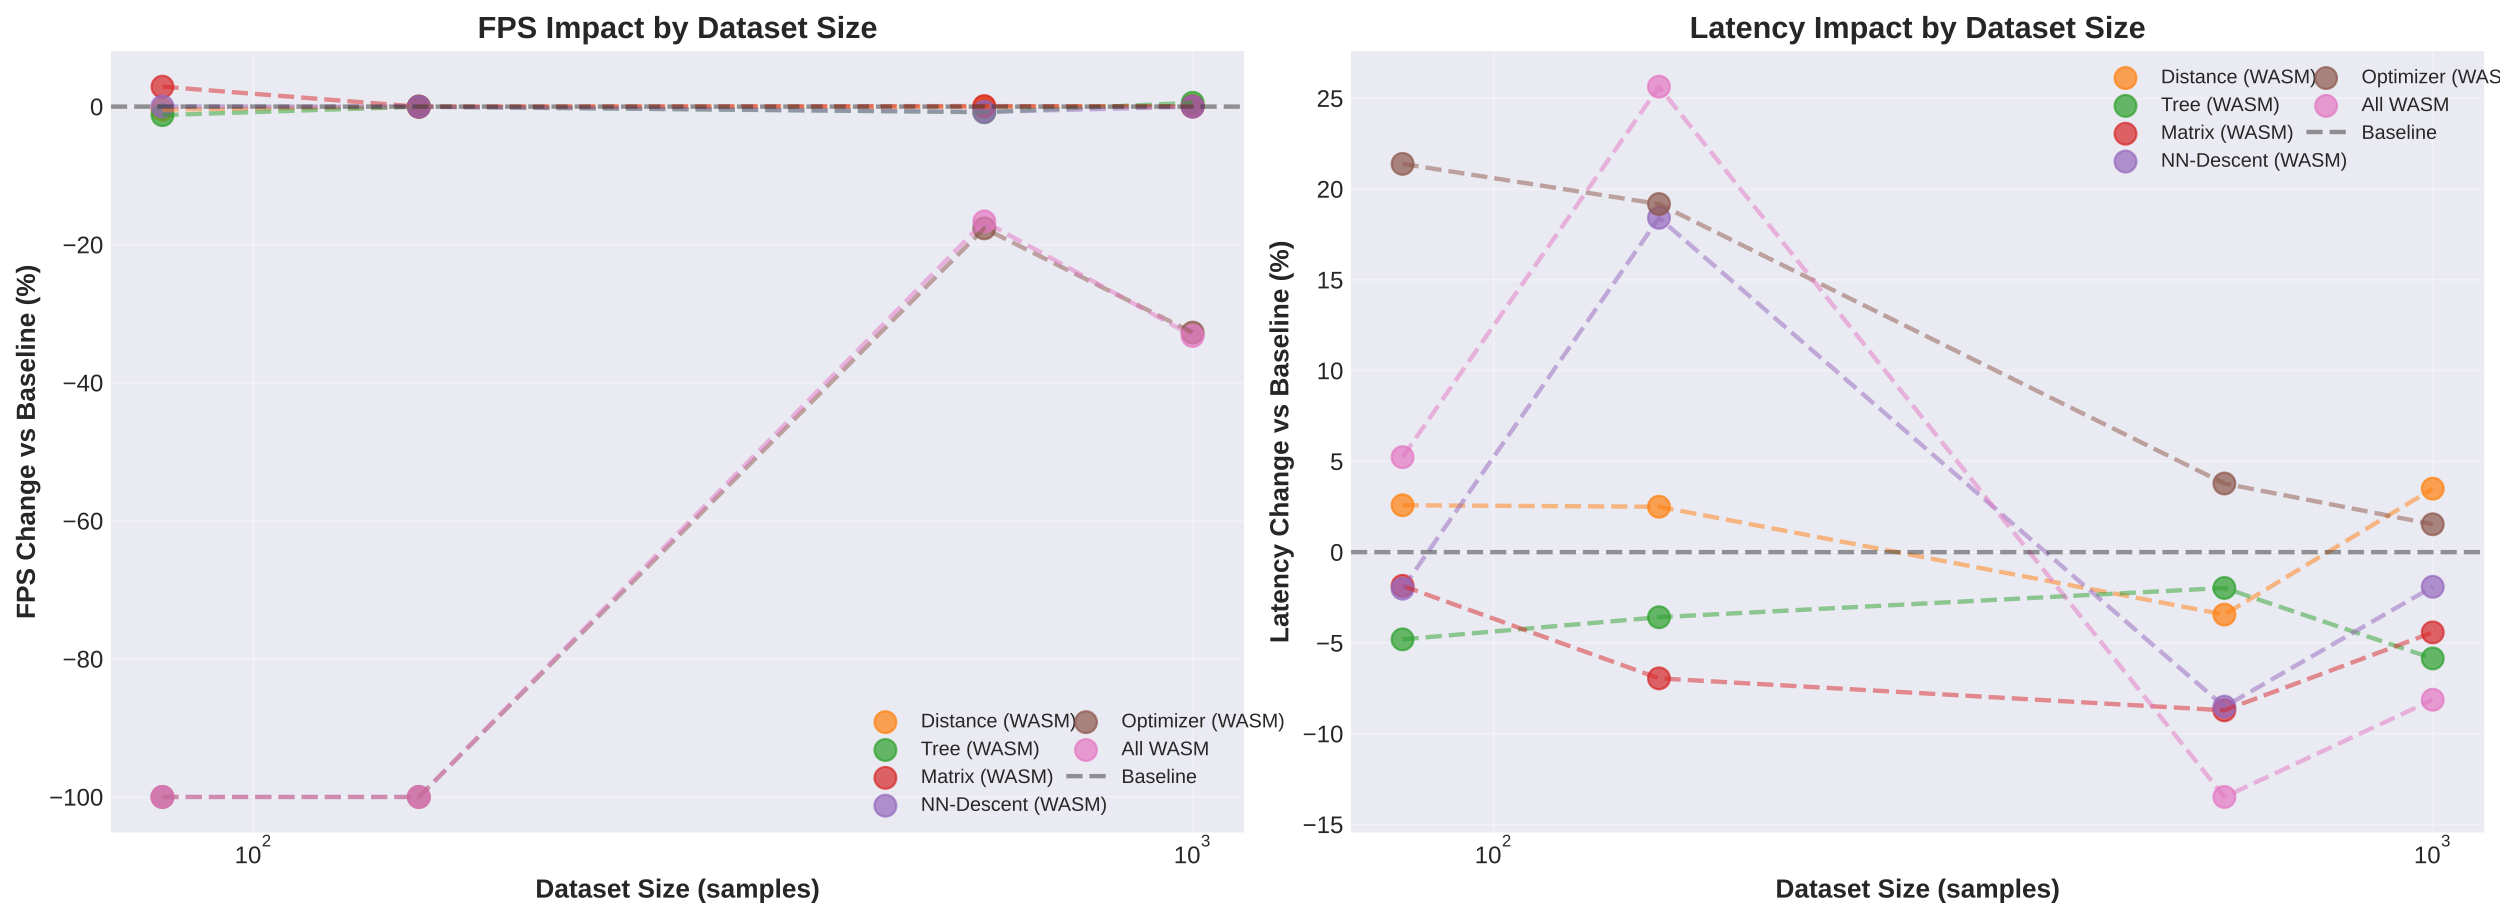
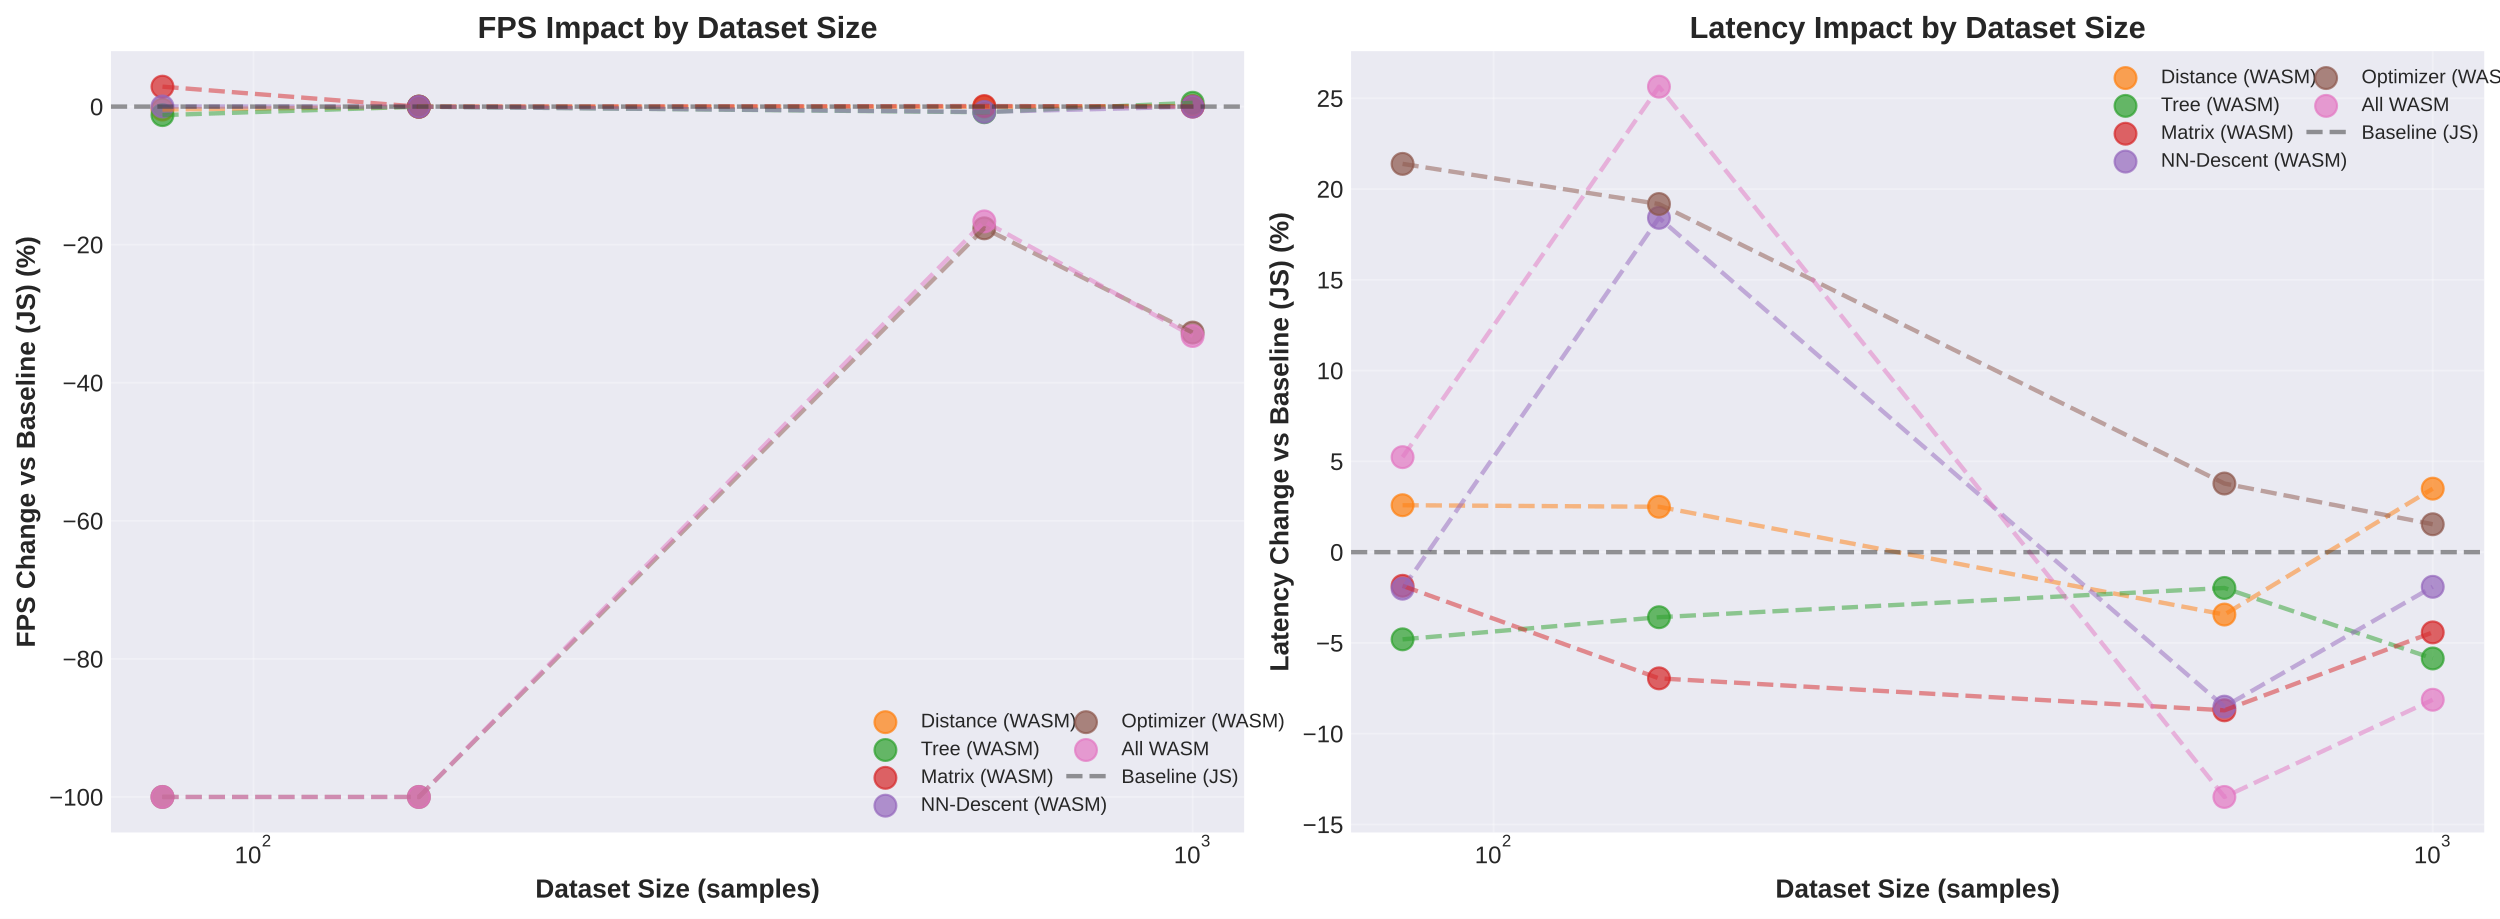
<svg xmlns="http://www.w3.org/2000/svg" xmlns:xlink="http://www.w3.org/1999/xlink" width="1143.127pt" height="420.142pt" viewBox="0 0 1143.127 420.142" version="1.1">
  <defs>
    <style type="text/css">*{stroke-linejoin: round; stroke-linecap: butt}</style>
  </defs>
  <g id="figure_1">
    <g id="patch_1">
      <path d="M 0 420.142  L 1143.127 420.142  L 1143.127 0  L 0 0  z " style="fill: #ffffff" />
    </g>
    <g id="axes_1">
      <g id="patch_2">
        <path d="M 50.737 380.651  L 568.888 380.651  L 568.888 23.392  L 50.737 23.392  z " style="fill: #eaeaf2" />
      </g>
      <g id="matplotlib.axis_1">
        <g id="xtick_1">
          <g id="line2d_1">
            <path d="M 115.905 380.651  L 115.905 23.392  " clip-path="url(#p7eace7940e)" style="fill: none; stroke: #ffffff; stroke-opacity: 0.3; stroke-width: 0.8; stroke-linecap: round" />
          </g>
          <g id="line2d_2" />
          <g id="text_1">
            <g style="fill: #262626" transform="translate(107.2704 395.4943)">
              <text>
                <tspan x="0" y="-0.799" style="font-size: 11px; font-family: 'Arial'; fill: #262626">1</tspan>
                <tspan x="6.118" y="-0.799" style="font-size: 11px; font-family: 'Arial'; fill: #262626">0</tspan>
                <tspan x="12.427" y="-8.466" style="font-size: 7.7px; font-family: 'Arial'; fill: #262626">2</tspan>
              </text>
            </g>
          </g>
        </g>
        <g id="xtick_2">
          <g id="line2d_3">
            <path d="M 545.335 380.651  L 545.335 23.392  " clip-path="url(#p7eace7940e)" style="fill: none; stroke: #ffffff; stroke-opacity: 0.3; stroke-width: 0.8; stroke-linecap: round" />
          </g>
          <g id="line2d_4" />
          <g id="text_2">
            <g style="fill: #262626" transform="translate(536.7004 395.4943)">
              <text>
                <tspan x="0" y="-0.799" style="font-size: 11px; font-family: 'Arial'; fill: #262626">1</tspan>
                <tspan x="6.118" y="-0.799" style="font-size: 11px; font-family: 'Arial'; fill: #262626">0</tspan>
                <tspan x="12.427" y="-8.466" style="font-size: 7.7px; font-family: 'Arial'; fill: #262626">3</tspan>
              </text>
            </g>
          </g>
        </g>
        <g id="xtick_3">
          <g id="line2d_5" />
        </g>
        <g id="xtick_4">
          <g id="line2d_6" />
        </g>
        <g id="xtick_5">
          <g id="line2d_7" />
        </g>
        <g id="xtick_6">
          <g id="line2d_8" />
        </g>
        <g id="xtick_7">
          <g id="line2d_9" />
        </g>
        <g id="xtick_8">
          <g id="line2d_10" />
        </g>
        <g id="xtick_9">
          <g id="line2d_11" />
        </g>
        <g id="xtick_10">
          <g id="line2d_12" />
        </g>
        <g id="xtick_11">
          <g id="line2d_13" />
        </g>
        <g id="xtick_12">
          <g id="line2d_14" />
        </g>
        <g id="text_3">
          <text style="font-weight: 700; font-size: 12px; font-family: 'Arial', 'Liberation Sans', 'DejaVu Sans', 'Bitstream Vera Sans', sans-serif; text-anchor: middle; fill: #262626" x="309.812" y="410.416" transform="rotate(-0 309.8123 410.4161)">Dataset Size (samples)</text>
        </g>
      </g>
      <g id="matplotlib.axis_2">
        <g id="ytick_1">
          <g id="line2d_15">
            <path d="M 50.737 364.411  L 568.888 364.411  " clip-path="url(#p7eace7940e)" style="fill: none; stroke: #ffffff; stroke-opacity: 0.3; stroke-width: 0.8; stroke-linecap: round" />
          </g>
          <g id="line2d_16" />
          <g id="text_4">
            <text style="font-size: 11px; font-family: 'Arial', 'Liberation Sans', 'DejaVu Sans', 'Bitstream Vera Sans', sans-serif; text-anchor: end; fill: #262626" x="47.237" y="368.348" transform="rotate(-0 47.23703 368.3483)">−100</text>
          </g>
        </g>
        <g id="ytick_2">
          <g id="line2d_17">
            <path d="M 50.737 301.278  L 568.888 301.278  " clip-path="url(#p7eace7940e)" style="fill: none; stroke: #ffffff; stroke-opacity: 0.3; stroke-width: 0.8; stroke-linecap: round" />
          </g>
          <g id="line2d_18" />
          <g id="text_5">
            <text style="font-size: 11px; font-family: 'Arial', 'Liberation Sans', 'DejaVu Sans', 'Bitstream Vera Sans', sans-serif; text-anchor: end; fill: #262626" x="47.237" y="305.215" transform="rotate(-0 47.23703 305.215)">−80</text>
          </g>
        </g>
        <g id="ytick_3">
          <g id="line2d_19">
            <path d="M 50.737 238.145  L 568.888 238.145  " clip-path="url(#p7eace7940e)" style="fill: none; stroke: #ffffff; stroke-opacity: 0.3; stroke-width: 0.8; stroke-linecap: round" />
          </g>
          <g id="line2d_20" />
          <g id="text_6">
            <text style="font-size: 11px; font-family: 'Arial', 'Liberation Sans', 'DejaVu Sans', 'Bitstream Vera Sans', sans-serif; text-anchor: end; fill: #262626" x="47.237" y="242.082" transform="rotate(-0 47.23703 242.0817)">−60</text>
          </g>
        </g>
        <g id="ytick_4">
          <g id="line2d_21">
            <path d="M 50.737 175.012  L 568.888 175.012  " clip-path="url(#p7eace7940e)" style="fill: none; stroke: #ffffff; stroke-opacity: 0.3; stroke-width: 0.8; stroke-linecap: round" />
          </g>
          <g id="line2d_22" />
          <g id="text_7">
            <text style="font-size: 11px; font-family: 'Arial', 'Liberation Sans', 'DejaVu Sans', 'Bitstream Vera Sans', sans-serif; text-anchor: end; fill: #262626" x="47.237" y="178.948" transform="rotate(-0 47.23703 178.9484)">−40</text>
          </g>
        </g>
        <g id="ytick_5">
          <g id="line2d_23">
            <path d="M 50.737 111.878  L 568.888 111.878  " clip-path="url(#p7eace7940e)" style="fill: none; stroke: #ffffff; stroke-opacity: 0.3; stroke-width: 0.8; stroke-linecap: round" />
          </g>
          <g id="line2d_24" />
          <g id="text_8">
            <text style="font-size: 11px; font-family: 'Arial', 'Liberation Sans', 'DejaVu Sans', 'Bitstream Vera Sans', sans-serif; text-anchor: end; fill: #262626" x="47.237" y="115.815" transform="rotate(-0 47.23703 115.8151)">−20</text>
          </g>
        </g>
        <g id="ytick_6">
          <g id="line2d_25">
            <path d="M 50.737 48.745  L 568.888 48.745  " clip-path="url(#p7eace7940e)" style="fill: none; stroke: #ffffff; stroke-opacity: 0.3; stroke-width: 0.8; stroke-linecap: round" />
          </g>
          <g id="line2d_26" />
          <g id="text_9">
            <text style="font-size: 11px; font-family: 'Arial', 'Liberation Sans', 'DejaVu Sans', 'Bitstream Vera Sans', sans-serif; text-anchor: end; fill: #262626" x="47.237" y="52.682" transform="rotate(-0 47.23703 52.68176)">0</text>
          </g>
        </g>
        <g id="text_10">
-           <text style="font-weight: 700; font-size: 12px; font-family: 'Arial', 'Liberation Sans', 'DejaVu Sans', 'Bitstream Vera Sans', sans-serif; text-anchor: middle; fill: #262626" x="15.936" y="202.021" transform="rotate(-90 15.93562 202.021)">FPS Change vs Baseline (%)</text>
+           <text style="font-weight: 700; font-size: 12px; font-family: 'Arial', 'Liberation Sans', 'DejaVu Sans', 'Bitstream Vera Sans', sans-serif; text-anchor: middle; fill: #262626" x="15.936" y="202.021" transform="rotate(-90 15.93562 202.021)">FPS Change vs Baseline (JS) (%)</text>
        </g>
      </g>
      <g id="PathCollection_1">
        <defs>
          <path id="mdc5490573a" d="M 0 5  C 1.326 5 2.598 4.473 3.536 3.536  C 4.473 2.598 5 1.326 5 0  C 5 -1.326 4.473 -2.598 3.536 -3.536  C 2.598 -4.473 1.326 -5 0 -5  C -1.326 -5 -2.598 -4.473 -3.536 -3.536  C -4.473 -2.598 -5 -1.326 -5 0  C -5 1.326 -4.473 2.598 -3.536 3.536  C -2.598 4.473 -1.326 5 0 5  z " style="stroke: #ff7f0e; stroke-opacity: 0.7" />
        </defs>
        <g clip-path="url(#p7eace7940e)">
          <use xlink:href="#mdc5490573a" x="74.289" y="50.086" style="fill: #ff7f0e; fill-opacity: 0.7; stroke: #ff7f0e; stroke-opacity: 0.7" />
          <use xlink:href="#mdc5490573a" x="191.524" y="48.792" style="fill: #ff7f0e; fill-opacity: 0.7; stroke: #ff7f0e; stroke-opacity: 0.7" />
          <use xlink:href="#mdc5490573a" x="450.067" y="48.805" style="fill: #ff7f0e; fill-opacity: 0.7; stroke: #ff7f0e; stroke-opacity: 0.7" />
          <use xlink:href="#mdc5490573a" x="545.335" y="48.534" style="fill: #ff7f0e; fill-opacity: 0.7; stroke: #ff7f0e; stroke-opacity: 0.7" />
        </g>
      </g>
      <g id="PathCollection_2">
        <defs>
          <path id="m7ef857e620" d="M 0 5  C 1.326 5 2.598 4.473 3.536 3.536  C 4.473 2.598 5 1.326 5 0  C 5 -1.326 4.473 -2.598 3.536 -3.536  C 2.598 -4.473 1.326 -5 0 -5  C -1.326 -5 -2.598 -4.473 -3.536 -3.536  C -4.473 -2.598 -5 -1.326 -5 0  C -5 1.326 -4.473 2.598 -3.536 3.536  C -2.598 4.473 -1.326 5 0 5  z " style="stroke: #2ca02c; stroke-opacity: 0.7" />
        </defs>
        <g clip-path="url(#p7eace7940e)">
          <use xlink:href="#m7ef857e620" x="74.289" y="52.637" style="fill: #2ca02c; fill-opacity: 0.7; stroke: #2ca02c; stroke-opacity: 0.7" />
          <use xlink:href="#m7ef857e620" x="191.524" y="48.755" style="fill: #2ca02c; fill-opacity: 0.7; stroke: #2ca02c; stroke-opacity: 0.7" />
          <use xlink:href="#m7ef857e620" x="450.067" y="51.31" style="fill: #2ca02c; fill-opacity: 0.7; stroke: #2ca02c; stroke-opacity: 0.7" />
          <use xlink:href="#m7ef857e620" x="545.335" y="46.979" style="fill: #2ca02c; fill-opacity: 0.7; stroke: #2ca02c; stroke-opacity: 0.7" />
        </g>
      </g>
      <g id="PathCollection_3">
        <defs>
          <path id="md7567b38d5" d="M 0 5  C 1.326 5 2.598 4.473 3.536 3.536  C 4.473 2.598 5 1.326 5 0  C 5 -1.326 4.473 -2.598 3.536 -3.536  C 2.598 -4.473 1.326 -5 0 -5  C -1.326 -5 -2.598 -4.473 -3.536 -3.536  C -4.473 -2.598 -5 -1.326 -5 0  C -5 1.326 -4.473 2.598 -3.536 3.536  C -2.598 4.473 -1.326 5 0 5  z " style="stroke: #d62728; stroke-opacity: 0.7" />
        </defs>
        <g clip-path="url(#p7eace7940e)">
          <use xlink:href="#md7567b38d5" x="74.289" y="39.631" style="fill: #d62728; fill-opacity: 0.7; stroke: #d62728; stroke-opacity: 0.7" />
          <use xlink:href="#md7567b38d5" x="191.524" y="48.787" style="fill: #d62728; fill-opacity: 0.7; stroke: #d62728; stroke-opacity: 0.7" />
          <use xlink:href="#md7567b38d5" x="450.067" y="48.492" style="fill: #d62728; fill-opacity: 0.7; stroke: #d62728; stroke-opacity: 0.7" />
          <use xlink:href="#md7567b38d5" x="545.335" y="48.713" style="fill: #d62728; fill-opacity: 0.7; stroke: #d62728; stroke-opacity: 0.7" />
        </g>
      </g>
      <g id="PathCollection_4">
        <defs>
          <path id="m2b814f3688" d="M 0 5  C 1.326 5 2.598 4.473 3.536 3.536  C 4.473 2.598 5 1.326 5 0  C 5 -1.326 4.473 -2.598 3.536 -3.536  C 2.598 -4.473 1.326 -5 0 -5  C -1.326 -5 -2.598 -4.473 -3.536 -3.536  C -4.473 -2.598 -5 -1.326 -5 0  C -5 1.326 -4.473 2.598 -3.536 3.536  C -2.598 4.473 -1.326 5 0 5  z " style="stroke: #9467bd; stroke-opacity: 0.7" />
        </defs>
        <g clip-path="url(#p7eace7940e)">
          <use xlink:href="#m2b814f3688" x="74.289" y="48.683" style="fill: #9467bd; fill-opacity: 0.7; stroke: #9467bd; stroke-opacity: 0.7" />
          <use xlink:href="#m2b814f3688" x="191.524" y="48.787" style="fill: #9467bd; fill-opacity: 0.7; stroke: #9467bd; stroke-opacity: 0.7" />
          <use xlink:href="#m2b814f3688" x="450.067" y="51.176" style="fill: #9467bd; fill-opacity: 0.7; stroke: #9467bd; stroke-opacity: 0.7" />
          <use xlink:href="#m2b814f3688" x="545.335" y="48.777" style="fill: #9467bd; fill-opacity: 0.7; stroke: #9467bd; stroke-opacity: 0.7" />
        </g>
      </g>
      <g id="PathCollection_5">
        <defs>
          <path id="me5d633f718" d="M 0 5  C 1.326 5 2.598 4.473 3.536 3.536  C 4.473 2.598 5 1.326 5 0  C 5 -1.326 4.473 -2.598 3.536 -3.536  C 2.598 -4.473 1.326 -5 0 -5  C -1.326 -5 -2.598 -4.473 -3.536 -3.536  C -4.473 -2.598 -5 -1.326 -5 0  C -5 1.326 -4.473 2.598 -3.536 3.536  C -2.598 4.473 -1.326 5 0 5  z " style="stroke: #8c564b; stroke-opacity: 0.7" />
        </defs>
        <g clip-path="url(#p7eace7940e)">
          <use xlink:href="#me5d633f718" x="74.289" y="364.411" style="fill: #8c564b; fill-opacity: 0.7; stroke: #8c564b; stroke-opacity: 0.7" />
          <use xlink:href="#me5d633f718" x="191.524" y="364.411" style="fill: #8c564b; fill-opacity: 0.7; stroke: #8c564b; stroke-opacity: 0.7" />
          <use xlink:href="#me5d633f718" x="450.067" y="104.399" style="fill: #8c564b; fill-opacity: 0.7; stroke: #8c564b; stroke-opacity: 0.7" />
          <use xlink:href="#me5d633f718" x="545.335" y="152.071" style="fill: #8c564b; fill-opacity: 0.7; stroke: #8c564b; stroke-opacity: 0.7" />
        </g>
      </g>
      <g id="PathCollection_6">
        <defs>
          <path id="mb2522922a4" d="M 0 5  C 1.326 5 2.598 4.473 3.536 3.536  C 4.473 2.598 5 1.326 5 0  C 5 -1.326 4.473 -2.598 3.536 -3.536  C 2.598 -4.473 1.326 -5 0 -5  C -1.326 -5 -2.598 -4.473 -3.536 -3.536  C -4.473 -2.598 -5 -1.326 -5 0  C -5 1.326 -4.473 2.598 -3.536 3.536  C -2.598 4.473 -1.326 5 0 5  z " style="stroke: #e377c2; stroke-opacity: 0.7" />
        </defs>
        <g clip-path="url(#p7eace7940e)">
          <use xlink:href="#mb2522922a4" x="74.289" y="364.411" style="fill: #e377c2; fill-opacity: 0.7; stroke: #e377c2; stroke-opacity: 0.7" />
          <use xlink:href="#mb2522922a4" x="191.524" y="364.411" style="fill: #e377c2; fill-opacity: 0.7; stroke: #e377c2; stroke-opacity: 0.7" />
          <use xlink:href="#mb2522922a4" x="450.067" y="101.235" style="fill: #e377c2; fill-opacity: 0.7; stroke: #e377c2; stroke-opacity: 0.7" />
          <use xlink:href="#mb2522922a4" x="545.335" y="153.633" style="fill: #e377c2; fill-opacity: 0.7; stroke: #e377c2; stroke-opacity: 0.7" />
        </g>
      </g>
      <g id="line2d_27">
        <path d="M 74.289 50.086  L 191.524 48.792  L 450.067 48.805  L 545.335 48.534  " clip-path="url(#p7eace7940e)" style="fill: none; stroke-dasharray: 7.4,3.2; stroke-dashoffset: 0; stroke: #ff7f0e; stroke-opacity: 0.5; stroke-width: 2" />
      </g>
      <g id="line2d_28">
        <path d="M 74.289 52.637  L 191.524 48.755  L 450.067 51.31  L 545.335 46.979  " clip-path="url(#p7eace7940e)" style="fill: none; stroke-dasharray: 7.4,3.2; stroke-dashoffset: 0; stroke: #2ca02c; stroke-opacity: 0.5; stroke-width: 2" />
      </g>
      <g id="line2d_29">
        <path d="M 74.289 39.631  L 191.524 48.787  L 450.067 48.492  L 545.335 48.713  " clip-path="url(#p7eace7940e)" style="fill: none; stroke-dasharray: 7.4,3.2; stroke-dashoffset: 0; stroke: #d62728; stroke-opacity: 0.5; stroke-width: 2" />
      </g>
      <g id="line2d_30">
        <path d="M 74.289 48.683  L 191.524 48.787  L 450.067 51.176  L 545.335 48.777  " clip-path="url(#p7eace7940e)" style="fill: none; stroke-dasharray: 7.4,3.2; stroke-dashoffset: 0; stroke: #9467bd; stroke-opacity: 0.5; stroke-width: 2" />
      </g>
      <g id="line2d_31">
        <path d="M 74.289 364.411  L 191.524 364.411  L 450.067 104.399  L 545.335 152.071  " clip-path="url(#p7eace7940e)" style="fill: none; stroke-dasharray: 7.4,3.2; stroke-dashoffset: 0; stroke: #8c564b; stroke-opacity: 0.5; stroke-width: 2" />
      </g>
      <g id="line2d_32">
        <path d="M 74.289 364.411  L 191.524 364.411  L 450.067 101.235  L 545.335 153.633  " clip-path="url(#p7eace7940e)" style="fill: none; stroke-dasharray: 7.4,3.2; stroke-dashoffset: 0; stroke: #e377c2; stroke-opacity: 0.5; stroke-width: 2" />
      </g>
      <g id="line2d_33">
        <path d="M 50.737 48.745  L 568.888 48.745  " clip-path="url(#p7eace7940e)" style="fill: none; stroke-dasharray: 7.4,3.2; stroke-dashoffset: 0; stroke: #333333; stroke-opacity: 0.5; stroke-width: 2" />
      </g>
      <g id="patch_3">
        <path d="M 50.737 380.651  L 50.737 23.392  " style="fill: none" />
      </g>
      <g id="patch_4">
        <path d="M 568.888 380.651  L 568.888 23.392  " style="fill: none" />
      </g>
      <g id="patch_5">
        <path d="M 50.737 380.651  L 568.888 380.651  " style="fill: none" />
      </g>
      <g id="patch_6">
        <path d="M 50.737 23.392  L 568.888 23.392  " style="fill: none" />
      </g>
      <g id="text_11">
        <text style="font-weight: 700; font-size: 14px; font-family: 'Arial', 'Liberation Sans', 'DejaVu Sans', 'Bitstream Vera Sans', sans-serif; text-anchor: middle; fill: #262626" x="309.812" y="17.392" transform="rotate(-0 309.8123 17.39156)">FPS Impact by Dataset Size</text>
      </g>
      <g id="legend_1">
        <g id="PathCollection_7">
          <g>
            <use xlink:href="#mdc5490573a" x="404.857" y="330.207" style="fill: #ff7f0e; fill-opacity: 0.7; stroke: #ff7f0e; stroke-opacity: 0.7" />
          </g>
        </g>
        <g id="text_12">
          <text style="font-size: 9px; font-family: 'Arial', 'Liberation Sans', 'DejaVu Sans', 'Bitstream Vera Sans', sans-serif; text-anchor: start; fill: #262626" x="421.057" y="332.569" transform="rotate(-0 421.057 332.5694)">Distance (WASM)</text>
        </g>
        <g id="PathCollection_8">
          <g>
            <use xlink:href="#m7ef857e620" x="404.857" y="342.938" style="fill: #2ca02c; fill-opacity: 0.7; stroke: #2ca02c; stroke-opacity: 0.7" />
          </g>
        </g>
        <g id="text_13">
          <text style="font-size: 9px; font-family: 'Arial', 'Liberation Sans', 'DejaVu Sans', 'Bitstream Vera Sans', sans-serif; text-anchor: start; fill: #262626" x="421.057" y="345.3" transform="rotate(-0 421.057 345.3002)">Tree (WASM)</text>
        </g>
        <g id="PathCollection_9">
          <g>
            <use xlink:href="#md7567b38d5" x="404.857" y="355.668" style="fill: #d62728; fill-opacity: 0.7; stroke: #d62728; stroke-opacity: 0.7" />
          </g>
        </g>
        <g id="text_14">
          <text style="font-size: 9px; font-family: 'Arial', 'Liberation Sans', 'DejaVu Sans', 'Bitstream Vera Sans', sans-serif; text-anchor: start; fill: #262626" x="421.057" y="358.031" transform="rotate(-0 421.057 358.031)">Matrix (WASM)</text>
        </g>
        <g id="PathCollection_10">
          <g>
            <use xlink:href="#m2b814f3688" x="404.857" y="368.399" style="fill: #9467bd; fill-opacity: 0.7; stroke: #9467bd; stroke-opacity: 0.7" />
          </g>
        </g>
        <g id="text_15">
          <text style="font-size: 9px; font-family: 'Arial', 'Liberation Sans', 'DejaVu Sans', 'Bitstream Vera Sans', sans-serif; text-anchor: start; fill: #262626" x="421.057" y="370.762" transform="rotate(-0 421.057 370.7618)">NN-Descent (WASM)</text>
        </g>
        <g id="PathCollection_11">
          <g>
            <use xlink:href="#me5d633f718" x="496.571" y="330.207" style="fill: #8c564b; fill-opacity: 0.7; stroke: #8c564b; stroke-opacity: 0.7" />
          </g>
        </g>
        <g id="text_16">
          <text style="font-size: 9px; font-family: 'Arial', 'Liberation Sans', 'DejaVu Sans', 'Bitstream Vera Sans', sans-serif; text-anchor: start; fill: #262626" x="512.771" y="332.569" transform="rotate(-0 512.7713 332.5694)">Optimizer (WASM)</text>
        </g>
        <g id="PathCollection_12">
          <g>
            <use xlink:href="#mb2522922a4" x="496.571" y="342.938" style="fill: #e377c2; fill-opacity: 0.7; stroke: #e377c2; stroke-opacity: 0.7" />
          </g>
        </g>
        <g id="text_17">
          <text style="font-size: 9px; font-family: 'Arial', 'Liberation Sans', 'DejaVu Sans', 'Bitstream Vera Sans', sans-serif; text-anchor: start; fill: #262626" x="512.771" y="345.3" transform="rotate(-0 512.7713 345.3002)">All WASM</text>
        </g>
        <g id="line2d_34">
          <path d="M 487.571 354.881  L 496.571 354.881  L 505.571 354.881  " style="fill: none; stroke-dasharray: 7.4,3.2; stroke-dashoffset: 0; stroke: #333333; stroke-opacity: 0.5; stroke-width: 2" />
        </g>
        <g id="text_18">
-           <text style="font-size: 9px; font-family: 'Arial', 'Liberation Sans', 'DejaVu Sans', 'Bitstream Vera Sans', sans-serif; text-anchor: start; fill: #262626" x="512.771" y="358.031" transform="rotate(-0 512.7713 358.031)">Baseline</text>
+           <text style="font-size: 9px; font-family: 'Arial', 'Liberation Sans', 'DejaVu Sans', 'Bitstream Vera Sans', sans-serif; text-anchor: start; fill: #262626" x="512.771" y="358.031" transform="rotate(-0 512.7713 358.031)">Baseline (JS)</text>
        </g>
      </g>
    </g>
    <g id="axes_2">
      <g id="patch_7">
        <path d="M 617.776 380.651  L 1135.927 380.651  L 1135.927 23.392  L 617.776 23.392  z " style="fill: #eaeaf2" />
      </g>
      <g id="matplotlib.axis_3">
        <g id="xtick_13">
          <g id="line2d_35">
            <path d="M 682.945 380.651  L 682.945 23.392  " clip-path="url(#p189f6e0748)" style="fill: none; stroke: #ffffff; stroke-opacity: 0.3; stroke-width: 0.8; stroke-linecap: round" />
          </g>
          <g id="line2d_36" />
          <g id="text_19">
            <g style="fill: #262626" transform="translate(674.3098 395.4943)">
              <text>
                <tspan x="0" y="-0.799" style="font-size: 11px; font-family: 'Arial'; fill: #262626">1</tspan>
                <tspan x="6.118" y="-0.799" style="font-size: 11px; font-family: 'Arial'; fill: #262626">0</tspan>
                <tspan x="12.427" y="-8.466" style="font-size: 7.7px; font-family: 'Arial'; fill: #262626">2</tspan>
              </text>
            </g>
          </g>
        </g>
        <g id="xtick_14">
          <g id="line2d_37">
            <path d="M 1112.375 380.651  L 1112.375 23.392  " clip-path="url(#p189f6e0748)" style="fill: none; stroke: #ffffff; stroke-opacity: 0.3; stroke-width: 0.8; stroke-linecap: round" />
          </g>
          <g id="line2d_38" />
          <g id="text_20">
            <g style="fill: #262626" transform="translate(1103.74 395.4943)">
              <text>
                <tspan x="0" y="-0.799" style="font-size: 11px; font-family: 'Arial'; fill: #262626">1</tspan>
                <tspan x="6.118" y="-0.799" style="font-size: 11px; font-family: 'Arial'; fill: #262626">0</tspan>
                <tspan x="12.427" y="-8.466" style="font-size: 7.7px; font-family: 'Arial'; fill: #262626">3</tspan>
              </text>
            </g>
          </g>
        </g>
        <g id="xtick_15">
          <g id="line2d_39" />
        </g>
        <g id="xtick_16">
          <g id="line2d_40" />
        </g>
        <g id="xtick_17">
          <g id="line2d_41" />
        </g>
        <g id="xtick_18">
          <g id="line2d_42" />
        </g>
        <g id="xtick_19">
          <g id="line2d_43" />
        </g>
        <g id="xtick_20">
          <g id="line2d_44" />
        </g>
        <g id="xtick_21">
          <g id="line2d_45" />
        </g>
        <g id="xtick_22">
          <g id="line2d_46" />
        </g>
        <g id="xtick_23">
          <g id="line2d_47" />
        </g>
        <g id="xtick_24">
          <g id="line2d_48" />
        </g>
        <g id="text_21">
          <text style="font-weight: 700; font-size: 12px; font-family: 'Arial', 'Liberation Sans', 'DejaVu Sans', 'Bitstream Vera Sans', sans-serif; text-anchor: middle; fill: #262626" x="876.852" y="410.416" transform="rotate(-0 876.8517 410.4161)">Dataset Size (samples)</text>
        </g>
      </g>
      <g id="matplotlib.axis_4">
        <g id="ytick_7">
          <g id="line2d_49">
            <path d="M 617.776 376.984  L 1135.927 376.984  " clip-path="url(#p189f6e0748)" style="fill: none; stroke: #ffffff; stroke-opacity: 0.3; stroke-width: 0.8; stroke-linecap: round" />
          </g>
          <g id="line2d_50" />
          <g id="text_22">
            <text style="font-size: 11px; font-family: 'Arial', 'Liberation Sans', 'DejaVu Sans', 'Bitstream Vera Sans', sans-serif; text-anchor: end; fill: #262626" x="614.276" y="380.921" transform="rotate(-0 614.2764 380.9207)">−15</text>
          </g>
        </g>
        <g id="ytick_8">
          <g id="line2d_51">
            <path d="M 617.776 335.477  L 1135.927 335.477  " clip-path="url(#p189f6e0748)" style="fill: none; stroke: #ffffff; stroke-opacity: 0.3; stroke-width: 0.8; stroke-linecap: round" />
          </g>
          <g id="line2d_52" />
          <g id="text_23">
            <text style="font-size: 11px; font-family: 'Arial', 'Liberation Sans', 'DejaVu Sans', 'Bitstream Vera Sans', sans-serif; text-anchor: end; fill: #262626" x="614.276" y="339.414" transform="rotate(-0 614.2764 339.4138)">−10</text>
          </g>
        </g>
        <g id="ytick_9">
          <g id="line2d_53">
            <path d="M 617.776 293.97  L 1135.927 293.97  " clip-path="url(#p189f6e0748)" style="fill: none; stroke: #ffffff; stroke-opacity: 0.3; stroke-width: 0.8; stroke-linecap: round" />
          </g>
          <g id="line2d_54" />
          <g id="text_24">
            <text style="font-size: 11px; font-family: 'Arial', 'Liberation Sans', 'DejaVu Sans', 'Bitstream Vera Sans', sans-serif; text-anchor: end; fill: #262626" x="614.276" y="297.907" transform="rotate(-0 614.2764 297.907)">−5</text>
          </g>
        </g>
        <g id="ytick_10">
          <g id="line2d_55">
            <path d="M 617.776 252.463  L 1135.927 252.463  " clip-path="url(#p189f6e0748)" style="fill: none; stroke: #ffffff; stroke-opacity: 0.3; stroke-width: 0.8; stroke-linecap: round" />
          </g>
          <g id="line2d_56" />
          <g id="text_25">
            <text style="font-size: 11px; font-family: 'Arial', 'Liberation Sans', 'DejaVu Sans', 'Bitstream Vera Sans', sans-serif; text-anchor: end; fill: #262626" x="614.276" y="256.4" transform="rotate(-0 614.2764 256.4001)">0</text>
          </g>
        </g>
        <g id="ytick_11">
          <g id="line2d_57">
            <path d="M 617.776 210.956  L 1135.927 210.956  " clip-path="url(#p189f6e0748)" style="fill: none; stroke: #ffffff; stroke-opacity: 0.3; stroke-width: 0.8; stroke-linecap: round" />
          </g>
          <g id="line2d_58" />
          <g id="text_26">
            <text style="font-size: 11px; font-family: 'Arial', 'Liberation Sans', 'DejaVu Sans', 'Bitstream Vera Sans', sans-serif; text-anchor: end; fill: #262626" x="614.276" y="214.893" transform="rotate(-0 614.2764 214.8932)">5</text>
          </g>
        </g>
        <g id="ytick_12">
          <g id="line2d_59">
            <path d="M 617.776 169.45  L 1135.927 169.45  " clip-path="url(#p189f6e0748)" style="fill: none; stroke: #ffffff; stroke-opacity: 0.3; stroke-width: 0.8; stroke-linecap: round" />
          </g>
          <g id="line2d_60" />
          <g id="text_27">
            <text style="font-size: 11px; font-family: 'Arial', 'Liberation Sans', 'DejaVu Sans', 'Bitstream Vera Sans', sans-serif; text-anchor: end; fill: #262626" x="614.276" y="173.386" transform="rotate(-0 614.2764 173.3863)">10</text>
          </g>
        </g>
        <g id="ytick_13">
          <g id="line2d_61">
            <path d="M 617.776 127.943  L 1135.927 127.943  " clip-path="url(#p189f6e0748)" style="fill: none; stroke: #ffffff; stroke-opacity: 0.3; stroke-width: 0.8; stroke-linecap: round" />
          </g>
          <g id="line2d_62" />
          <g id="text_28">
            <text style="font-size: 11px; font-family: 'Arial', 'Liberation Sans', 'DejaVu Sans', 'Bitstream Vera Sans', sans-serif; text-anchor: end; fill: #262626" x="614.276" y="131.879" transform="rotate(-0 614.2764 131.8794)">15</text>
          </g>
        </g>
        <g id="ytick_14">
          <g id="line2d_63">
            <path d="M 617.776 86.436  L 1135.927 86.436  " clip-path="url(#p189f6e0748)" style="fill: none; stroke: #ffffff; stroke-opacity: 0.3; stroke-width: 0.8; stroke-linecap: round" />
          </g>
          <g id="line2d_64" />
          <g id="text_29">
            <text style="font-size: 11px; font-family: 'Arial', 'Liberation Sans', 'DejaVu Sans', 'Bitstream Vera Sans', sans-serif; text-anchor: end; fill: #262626" x="614.276" y="90.373" transform="rotate(-0 614.2764 90.37255)">20</text>
          </g>
        </g>
        <g id="ytick_15">
          <g id="line2d_65">
            <path d="M 617.776 44.929  L 1135.927 44.929  " clip-path="url(#p189f6e0748)" style="fill: none; stroke: #ffffff; stroke-opacity: 0.3; stroke-width: 0.8; stroke-linecap: round" />
          </g>
          <g id="line2d_66" />
          <g id="text_30">
            <text style="font-size: 11px; font-family: 'Arial', 'Liberation Sans', 'DejaVu Sans', 'Bitstream Vera Sans', sans-serif; text-anchor: end; fill: #262626" x="614.276" y="48.866" transform="rotate(-0 614.2764 48.86567)">25</text>
          </g>
        </g>
        <g id="text_31">
-           <text style="font-weight: 700; font-size: 12px; font-family: 'Arial', 'Liberation Sans', 'DejaVu Sans', 'Bitstream Vera Sans', sans-serif; text-anchor: middle; fill: #262626" x="589.092" y="202.021" transform="rotate(-90 589.092 202.021)">Latency Change vs Baseline (%)</text>
+           <text style="font-weight: 700; font-size: 12px; font-family: 'Arial', 'Liberation Sans', 'DejaVu Sans', 'Bitstream Vera Sans', sans-serif; text-anchor: middle; fill: #262626" x="589.092" y="202.021" transform="rotate(-90 589.092 202.021)">Latency Change vs Baseline (JS) (%)</text>
        </g>
      </g>
      <g id="PathCollection_13">
        <g clip-path="url(#p189f6e0748)">
          <use xlink:href="#mdc5490573a" x="641.329" y="231.012" style="fill: #ff7f0e; fill-opacity: 0.7; stroke: #ff7f0e; stroke-opacity: 0.7" />
          <use xlink:href="#mdc5490573a" x="758.564" y="231.721" style="fill: #ff7f0e; fill-opacity: 0.7; stroke: #ff7f0e; stroke-opacity: 0.7" />
          <use xlink:href="#mdc5490573a" x="1017.106" y="281.007" style="fill: #ff7f0e; fill-opacity: 0.7; stroke: #ff7f0e; stroke-opacity: 0.7" />
          <use xlink:href="#mdc5490573a" x="1112.375" y="223.436" style="fill: #ff7f0e; fill-opacity: 0.7; stroke: #ff7f0e; stroke-opacity: 0.7" />
        </g>
      </g>
      <g id="PathCollection_14">
        <g clip-path="url(#p189f6e0748)">
          <use xlink:href="#m7ef857e620" x="641.329" y="292.338" style="fill: #2ca02c; fill-opacity: 0.7; stroke: #2ca02c; stroke-opacity: 0.7" />
          <use xlink:href="#m7ef857e620" x="758.564" y="282.224" style="fill: #2ca02c; fill-opacity: 0.7; stroke: #2ca02c; stroke-opacity: 0.7" />
          <use xlink:href="#m7ef857e620" x="1017.106" y="268.851" style="fill: #2ca02c; fill-opacity: 0.7; stroke: #2ca02c; stroke-opacity: 0.7" />
          <use xlink:href="#m7ef857e620" x="1112.375" y="301.081" style="fill: #2ca02c; fill-opacity: 0.7; stroke: #2ca02c; stroke-opacity: 0.7" />
        </g>
      </g>
      <g id="PathCollection_15">
        <g clip-path="url(#p189f6e0748)">
          <use xlink:href="#md7567b38d5" x="641.329" y="267.861" style="fill: #d62728; fill-opacity: 0.7; stroke: #d62728; stroke-opacity: 0.7" />
          <use xlink:href="#md7567b38d5" x="758.564" y="310.181" style="fill: #d62728; fill-opacity: 0.7; stroke: #d62728; stroke-opacity: 0.7" />
          <use xlink:href="#md7567b38d5" x="1017.106" y="324.793" style="fill: #d62728; fill-opacity: 0.7; stroke: #d62728; stroke-opacity: 0.7" />
          <use xlink:href="#md7567b38d5" x="1112.375" y="289.16" style="fill: #d62728; fill-opacity: 0.7; stroke: #d62728; stroke-opacity: 0.7" />
        </g>
      </g>
      <g id="PathCollection_16">
        <g clip-path="url(#p189f6e0748)">
          <use xlink:href="#m2b814f3688" x="641.329" y="269.177" style="fill: #9467bd; fill-opacity: 0.7; stroke: #9467bd; stroke-opacity: 0.7" />
          <use xlink:href="#m2b814f3688" x="758.564" y="99.603" style="fill: #9467bd; fill-opacity: 0.7; stroke: #9467bd; stroke-opacity: 0.7" />
          <use xlink:href="#m2b814f3688" x="1017.106" y="323.121" style="fill: #9467bd; fill-opacity: 0.7; stroke: #9467bd; stroke-opacity: 0.7" />
          <use xlink:href="#m2b814f3688" x="1112.375" y="268.316" style="fill: #9467bd; fill-opacity: 0.7; stroke: #9467bd; stroke-opacity: 0.7" />
        </g>
      </g>
      <g id="PathCollection_17">
        <g clip-path="url(#p189f6e0748)">
          <use xlink:href="#me5d633f718" x="641.329" y="74.934" style="fill: #8c564b; fill-opacity: 0.7; stroke: #8c564b; stroke-opacity: 0.7" />
          <use xlink:href="#me5d633f718" x="758.564" y="93.29" style="fill: #8c564b; fill-opacity: 0.7; stroke: #8c564b; stroke-opacity: 0.7" />
          <use xlink:href="#me5d633f718" x="1017.106" y="221.09" style="fill: #8c564b; fill-opacity: 0.7; stroke: #8c564b; stroke-opacity: 0.7" />
          <use xlink:href="#me5d633f718" x="1112.375" y="239.724" style="fill: #8c564b; fill-opacity: 0.7; stroke: #8c564b; stroke-opacity: 0.7" />
        </g>
      </g>
      <g id="PathCollection_18">
        <g clip-path="url(#p189f6e0748)">
          <use xlink:href="#mb2522922a4" x="641.329" y="209.035" style="fill: #e377c2; fill-opacity: 0.7; stroke: #e377c2; stroke-opacity: 0.7" />
          <use xlink:href="#mb2522922a4" x="758.564" y="39.631" style="fill: #e377c2; fill-opacity: 0.7; stroke: #e377c2; stroke-opacity: 0.7" />
          <use xlink:href="#mb2522922a4" x="1017.106" y="364.411" style="fill: #e377c2; fill-opacity: 0.7; stroke: #e377c2; stroke-opacity: 0.7" />
          <use xlink:href="#mb2522922a4" x="1112.375" y="319.958" style="fill: #e377c2; fill-opacity: 0.7; stroke: #e377c2; stroke-opacity: 0.7" />
        </g>
      </g>
      <g id="line2d_67">
        <path d="M 641.329 231.012  L 758.564 231.721  L 1017.106 281.007  L 1112.375 223.436  " clip-path="url(#p189f6e0748)" style="fill: none; stroke-dasharray: 7.4,3.2; stroke-dashoffset: 0; stroke: #ff7f0e; stroke-opacity: 0.5; stroke-width: 2" />
      </g>
      <g id="line2d_68">
        <path d="M 641.329 292.338  L 758.564 282.224  L 1017.106 268.851  L 1112.375 301.081  " clip-path="url(#p189f6e0748)" style="fill: none; stroke-dasharray: 7.4,3.2; stroke-dashoffset: 0; stroke: #2ca02c; stroke-opacity: 0.5; stroke-width: 2" />
      </g>
      <g id="line2d_69">
        <path d="M 641.329 267.861  L 758.564 310.181  L 1017.106 324.793  L 1112.375 289.16  " clip-path="url(#p189f6e0748)" style="fill: none; stroke-dasharray: 7.4,3.2; stroke-dashoffset: 0; stroke: #d62728; stroke-opacity: 0.5; stroke-width: 2" />
      </g>
      <g id="line2d_70">
        <path d="M 641.329 269.177  L 758.564 99.603  L 1017.106 323.121  L 1112.375 268.316  " clip-path="url(#p189f6e0748)" style="fill: none; stroke-dasharray: 7.4,3.2; stroke-dashoffset: 0; stroke: #9467bd; stroke-opacity: 0.5; stroke-width: 2" />
      </g>
      <g id="line2d_71">
        <path d="M 641.329 74.934  L 758.564 93.29  L 1017.106 221.09  L 1112.375 239.724  " clip-path="url(#p189f6e0748)" style="fill: none; stroke-dasharray: 7.4,3.2; stroke-dashoffset: 0; stroke: #8c564b; stroke-opacity: 0.5; stroke-width: 2" />
      </g>
      <g id="line2d_72">
        <path d="M 641.329 209.035  L 758.564 39.631  L 1017.106 364.411  L 1112.375 319.958  " clip-path="url(#p189f6e0748)" style="fill: none; stroke-dasharray: 7.4,3.2; stroke-dashoffset: 0; stroke: #e377c2; stroke-opacity: 0.5; stroke-width: 2" />
      </g>
      <g id="line2d_73">
        <path d="M 617.776 252.463  L 1135.927 252.463  " clip-path="url(#p189f6e0748)" style="fill: none; stroke-dasharray: 7.4,3.2; stroke-dashoffset: 0; stroke: #333333; stroke-opacity: 0.5; stroke-width: 2" />
      </g>
      <g id="patch_8">
        <path d="M 617.776 380.651  L 617.776 23.392  " style="fill: none" />
      </g>
      <g id="patch_9">
        <path d="M 1135.927 380.651  L 1135.927 23.392  " style="fill: none" />
      </g>
      <g id="patch_10">
        <path d="M 617.776 380.651  L 1135.927 380.651  " style="fill: none" />
      </g>
      <g id="patch_11">
        <path d="M 617.776 23.392  L 1135.927 23.392  " style="fill: none" />
      </g>
      <g id="text_32">
        <text style="font-weight: 700; font-size: 14px; font-family: 'Arial', 'Liberation Sans', 'DejaVu Sans', 'Bitstream Vera Sans', sans-serif; text-anchor: middle; fill: #262626" x="876.852" y="17.392" transform="rotate(-0 876.8517 17.39156)">Latency Impact by Dataset Size</text>
      </g>
      <g id="legend_2">
        <g id="PathCollection_19">
          <g>
            <use xlink:href="#mdc5490573a" x="971.896" y="35.686" style="fill: #ff7f0e; fill-opacity: 0.7; stroke: #ff7f0e; stroke-opacity: 0.7" />
          </g>
        </g>
        <g id="text_33">
          <text style="font-size: 9px; font-family: 'Arial', 'Liberation Sans', 'DejaVu Sans', 'Bitstream Vera Sans', sans-serif; text-anchor: start; fill: #262626" x="988.096" y="38.049" transform="rotate(-0 988.0964 38.04891)">Distance (WASM)</text>
        </g>
        <g id="PathCollection_20">
          <g>
            <use xlink:href="#m7ef857e620" x="971.896" y="48.417" style="fill: #2ca02c; fill-opacity: 0.7; stroke: #2ca02c; stroke-opacity: 0.7" />
          </g>
        </g>
        <g id="text_34">
          <text style="font-size: 9px; font-family: 'Arial', 'Liberation Sans', 'DejaVu Sans', 'Bitstream Vera Sans', sans-serif; text-anchor: start; fill: #262626" x="988.096" y="50.78" transform="rotate(-0 988.0964 50.77969)">Tree (WASM)</text>
        </g>
        <g id="PathCollection_21">
          <g>
            <use xlink:href="#md7567b38d5" x="971.896" y="61.148" style="fill: #d62728; fill-opacity: 0.7; stroke: #d62728; stroke-opacity: 0.7" />
          </g>
        </g>
        <g id="text_35">
          <text style="font-size: 9px; font-family: 'Arial', 'Liberation Sans', 'DejaVu Sans', 'Bitstream Vera Sans', sans-serif; text-anchor: start; fill: #262626" x="988.096" y="63.51" transform="rotate(-0 988.0964 63.51047)">Matrix (WASM)</text>
        </g>
        <g id="PathCollection_22">
          <g>
            <use xlink:href="#m2b814f3688" x="971.896" y="73.879" style="fill: #9467bd; fill-opacity: 0.7; stroke: #9467bd; stroke-opacity: 0.7" />
          </g>
        </g>
        <g id="text_36">
          <text style="font-size: 9px; font-family: 'Arial', 'Liberation Sans', 'DejaVu Sans', 'Bitstream Vera Sans', sans-serif; text-anchor: start; fill: #262626" x="988.096" y="76.241" transform="rotate(-0 988.0964 76.24125)">NN-Descent (WASM)</text>
        </g>
        <g id="PathCollection_23">
          <g>
            <use xlink:href="#me5d633f718" x="1063.611" y="35.686" style="fill: #8c564b; fill-opacity: 0.7; stroke: #8c564b; stroke-opacity: 0.7" />
          </g>
        </g>
        <g id="text_37">
          <text style="font-size: 9px; font-family: 'Arial', 'Liberation Sans', 'DejaVu Sans', 'Bitstream Vera Sans', sans-serif; text-anchor: start; fill: #262626" x="1079.811" y="38.049" transform="rotate(-0 1079.811 38.04891)">Optimizer (WASM)</text>
        </g>
        <g id="PathCollection_24">
          <g>
            <use xlink:href="#mb2522922a4" x="1063.611" y="48.417" style="fill: #e377c2; fill-opacity: 0.7; stroke: #e377c2; stroke-opacity: 0.7" />
          </g>
        </g>
        <g id="text_38">
          <text style="font-size: 9px; font-family: 'Arial', 'Liberation Sans', 'DejaVu Sans', 'Bitstream Vera Sans', sans-serif; text-anchor: start; fill: #262626" x="1079.811" y="50.78" transform="rotate(-0 1079.811 50.77969)">All WASM</text>
        </g>
        <g id="line2d_74">
          <path d="M 1054.611 60.36  L 1063.611 60.36  L 1072.611 60.36  " style="fill: none; stroke-dasharray: 7.4,3.2; stroke-dashoffset: 0; stroke: #333333; stroke-opacity: 0.5; stroke-width: 2" />
        </g>
        <g id="text_39">
-           <text style="font-size: 9px; font-family: 'Arial', 'Liberation Sans', 'DejaVu Sans', 'Bitstream Vera Sans', sans-serif; text-anchor: start; fill: #262626" x="1079.811" y="63.51" transform="rotate(-0 1079.811 63.51047)">Baseline</text>
+           <text style="font-size: 9px; font-family: 'Arial', 'Liberation Sans', 'DejaVu Sans', 'Bitstream Vera Sans', sans-serif; text-anchor: start; fill: #262626" x="1079.811" y="63.51" transform="rotate(-0 1079.811 63.51047)">Baseline (JS)</text>
        </g>
      </g>
    </g>
  </g>
  <defs>
    <clipPath id="p7eace7940e">
      <rect x="50.737" y="23.392" width="518.151" height="357.259" />
    </clipPath>
    <clipPath id="p189f6e0748">
      <rect x="617.776" y="23.392" width="518.151" height="357.259" />
    </clipPath>
  </defs>
</svg>
